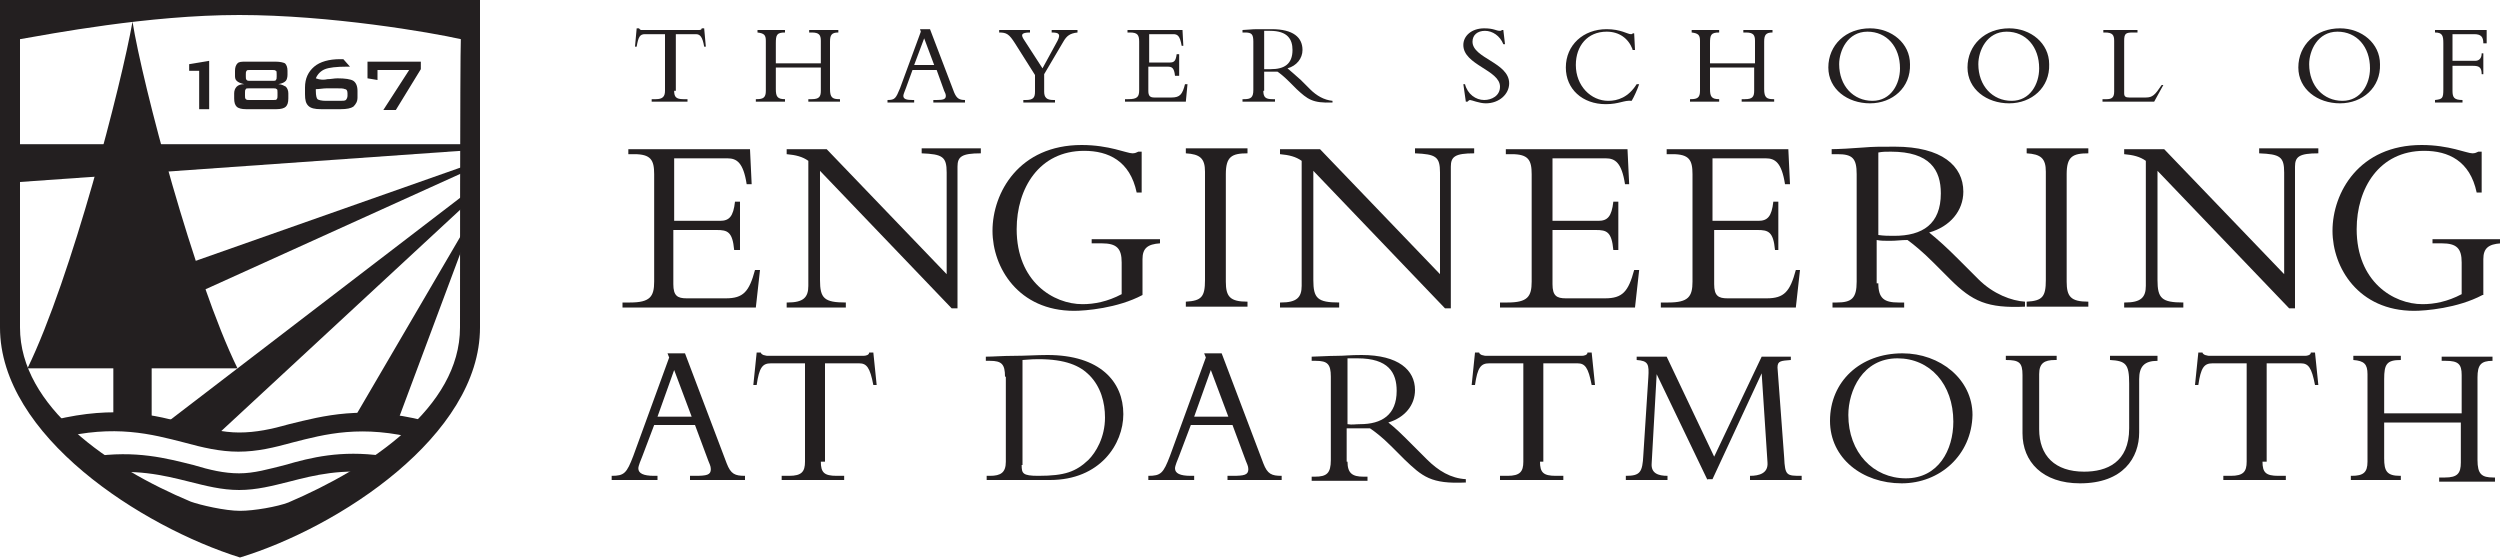
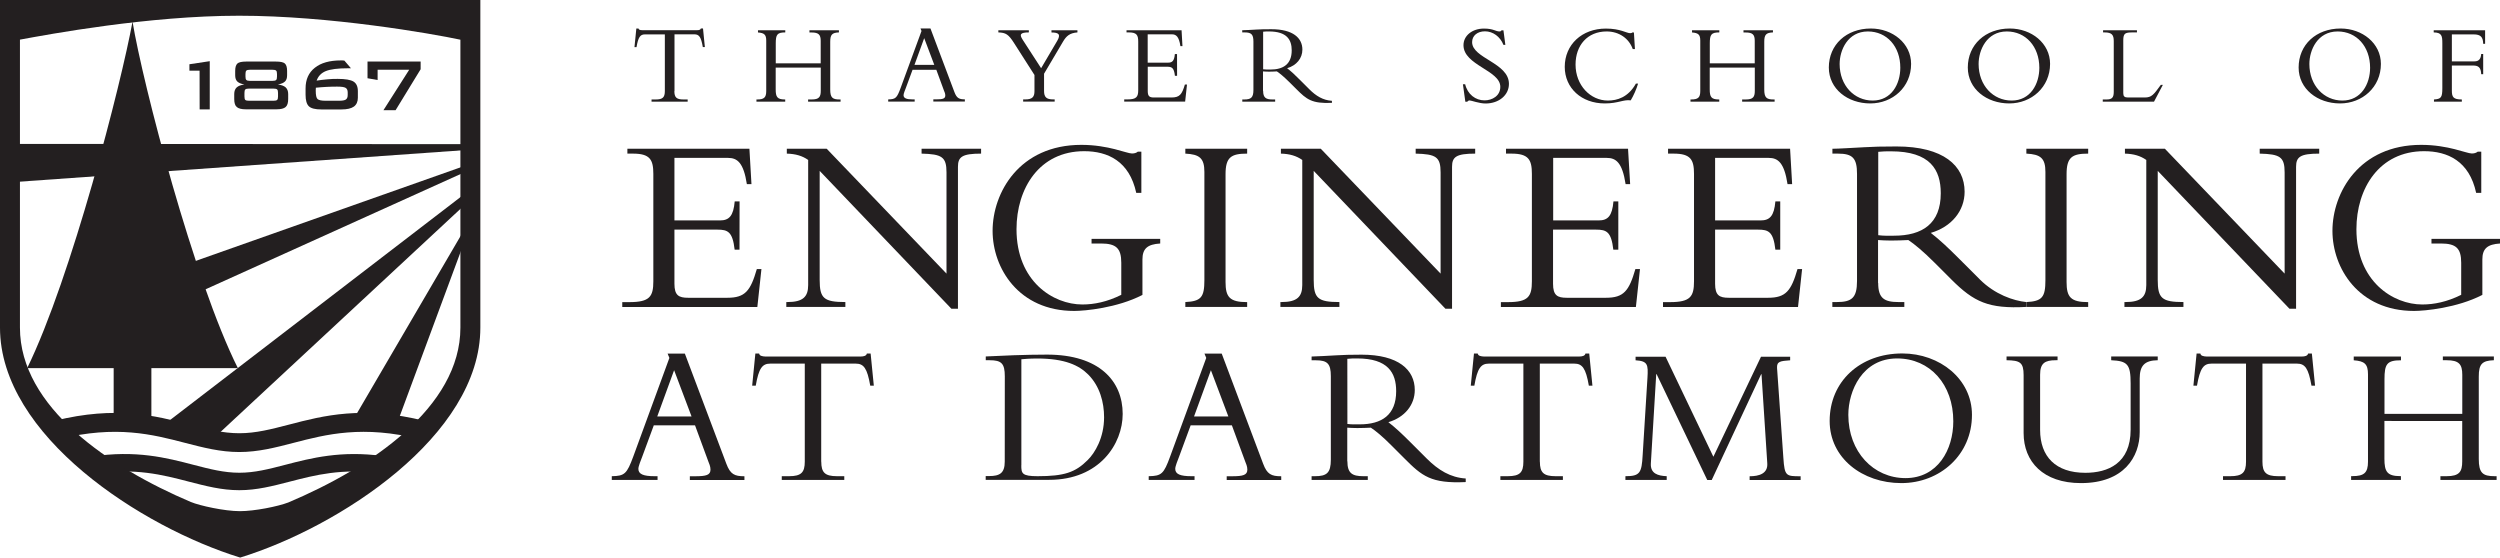
- <svg xmlns="http://www.w3.org/2000/svg" version="1.1" id="Layer_1" x="0px" y="0px" viewBox="0 0 300 66.9" style="enable-background:new 0 0 300 66.9;" xml:space="preserve">
-   <style type="text/css">
- 	.st0{fill:#231F20;}
- </style>
+ <svg xmlns="http://www.w3.org/2000/svg" version="1.2" baseProfile="tiny" id="Layer_1" x="0px" y="0px" viewBox="0 0 391.07 87.22" xml:space="preserve">
  <g>
-     <path class="st0" d="M80.9,10.9c0,0.7,0.2,1,1.1,1h0.5v0.3h-4.3v-0.3h0.5c0.8,0,1.1-0.3,1.1-1V4.1h-2.4c-0.6,0-0.8,0.3-1,1.5h-0.2   l0.2-2.2h0.3c0,0.1,0.1,0.1,0.2,0.2c0.1,0,0.2,0,0.3,0h6.6c0.2,0,0.4,0,0.4-0.2h0.3l0.2,2.2h-0.2c-0.2-1.2-0.5-1.5-1-1.5h-2.4V10.9   z" />
-     <path class="st0" d="M93.1,8.1v2.6c0,0.9,0.2,1.2,1.1,1.2h0v0.3h-3.5v-0.3h0.1c0.8,0,1.1-0.2,1.1-1V4.9c0-0.7-0.2-0.9-1-1V3.6h3.3   v0.3c-1,0-1.1,0.3-1.1,1.3v2.4h5.4V4.9c0-0.7-0.2-1-1.1-1h-0.3V3.6h3.5v0.3c-0.8,0-1,0.3-1,1.1v5.7c0,1,0.3,1.2,1.1,1.2h0.1v0.3H97   v-0.3h0.4c0.9,0,1.1-0.3,1.1-1V8.1H93.1z" />
-     <path class="st0" d="M109.5,8.4l-0.8,2.2c-0.1,0.3-0.3,0.7-0.3,0.9c0,0.4,0.4,0.5,1.1,0.5h0.2v0.3h-3.2v-0.3c0.9,0,1-0.2,1.5-1.4   l2.5-6.8l-0.1-0.3h1.2l2.9,7.6c0.3,0.7,0.6,0.9,1.3,0.9v0.3H112v-0.3h0.4c0.8,0,1.1-0.1,1.1-0.5c0-0.2-0.1-0.4-0.2-0.6l-0.9-2.5   H109.5z M110.9,4.6l-1.2,3.2h2.4L110.9,4.6z" />
-     <path class="st0" d="M126.9,4.9c0.4-0.8,0.2-1-0.7-1V3.6h3.1v0.3c-0.9,0.1-1.3,0.4-1.7,1.1l-2.3,3.9v2.1c0,0.7,0.3,1,1.1,1h0.2v0.3   h-3.8v-0.3h0.3c0.9,0,1.1-0.3,1.1-1V9l-2.4-3.8c-0.7-1.1-1-1.3-1.9-1.3V3.6h3.7v0.3c-1.1,0-1.1,0.3-0.7,0.9l2.2,3.4L126.9,4.9z" />
-     <path class="st0" d="M141.3,9.1H141c-0.1-1-0.4-1.1-0.9-1.1h-2.3v2.9c0,0.6,0.2,0.8,0.7,0.8h2.1c1,0,1.3-0.4,1.6-1.6h0.3l-0.2,2.1   h-7.3v-0.3h0.4c1.1,0,1.3-0.3,1.3-1.1V5c0-0.8-0.2-1.1-1.1-1.1h-0.3V3.6h6.6l0.1,1.9h-0.2c-0.2-1.2-0.5-1.4-1-1.4h-2.9v3.4h2.5   c0.5,0,0.7-0.2,0.8-1h0.3V9.1z" />
-     <path class="st0" d="M151.6,10.9c0,0.8,0.3,1,1.1,1h0.3v0.3h-3.9v-0.3h0.2c0.8,0,1.1-0.2,1.1-1.1V5c0-0.9-0.2-1.1-1-1.1h-0.3V3.6   c0.3,0,1.2-0.1,1.7-0.1c0.6,0,0.9,0,1.8,0c2.6,0,3.7,1,3.7,2.5c0,1-0.7,1.9-1.8,2.2c0.5,0.4,0.9,0.8,1.6,1.4l1.1,1.1   c0.8,0.8,1.7,1.3,2.7,1.4v0.2c-2.4,0.1-3-0.4-4.3-1.6l-0.9-0.9c-0.6-0.6-1.1-1-1.4-1.2c-0.3,0-0.6,0-0.9,0c-0.3,0-0.5,0-0.7,0V10.9   z M151.6,8.3c0.3,0,0.5,0,0.9,0c1.6,0,2.6-0.6,2.6-2.3c0-1.3-0.6-2.3-2.7-2.3c-0.3,0-0.4,0-0.7,0V8.3z" />
-     <path class="st0" d="M175.8,10.1c0.3,1.2,1.3,1.9,2.3,1.9c0.9,0,1.9-0.5,1.9-1.6c0-2-4.4-2.6-4.4-5c0-1.1,1-2,2.5-2   c1.2,0,1.4,0.3,1.9,0.3c0.1,0,0.2,0,0.2-0.1h0.2l0.2,1.7h-0.2c-0.4-1-1.3-1.6-2.2-1.6c-0.9,0-1.5,0.5-1.5,1.3c0,2,4.4,2.5,4.4,5   c0,1.3-1.2,2.4-2.8,2.4c-0.8,0-1.7-0.4-1.9-0.4c-0.1,0-0.2,0.1-0.3,0.2h-0.2l-0.3-2.1H175.8z" />
-     <path class="st0" d="M195.9,5.9c-0.5-1.3-1.6-2.1-3.1-2.1c-2.3,0-3.7,1.7-3.7,4c0,2.5,1.8,4.3,3.9,4.3c1.1,0,2.4-0.4,3.4-2h0.3   c-0.2,0.6-0.6,1.5-0.9,2c-0.9-0.1-1.5,0.4-3.1,0.4c-2.8,0-4.8-1.8-4.8-4.4c0-2.7,2.1-4.6,4.9-4.6c1.7,0,2.5,0.6,2.9,0.6   c0.2,0,0.2,0,0.2-0.1h0.2l0.1,2H195.9z" />
-     <path class="st0" d="M205.2,8.1v2.6c0,0.9,0.2,1.2,1.1,1.2h0v0.3h-3.5v-0.3h0.1c0.8,0,1.1-0.2,1.1-1V4.9c0-0.7-0.2-0.9-1-1V3.6h3.3   v0.3c-1,0-1.1,0.3-1.1,1.3v2.4h5.4V4.9c0-0.7-0.2-1-1.1-1h-0.3V3.6h3.5v0.3c-0.8,0-1,0.3-1,1.1v5.7c0,1,0.3,1.2,1.1,1.2h0.1v0.3   H209v-0.3h0.4c0.9,0,1.1-0.3,1.1-1V8.1H205.2z" />
-     <path class="st0" d="M224.4,12.4c-2.7,0-5-1.7-5-4.3c0-2.7,2.1-4.7,5-4.7c2.6,0,4.8,1.8,4.8,4.3C229.3,10.5,227.1,12.4,224.4,12.4z    M224.1,3.8c-2.4,0-3.4,2.3-3.4,3.9c0,2.6,1.7,4.4,4,4.4c2.2,0,3.3-2,3.3-3.9C228,5.6,226.4,3.8,224.1,3.8z" />
-     <path class="st0" d="M241.1,12.4c-2.7,0-5-1.7-5-4.3c0-2.7,2.1-4.7,5-4.7c2.6,0,4.8,1.8,4.8,4.3C246,10.5,243.8,12.4,241.1,12.4z    M240.8,3.8c-2.4,0-3.4,2.3-3.4,3.9c0,2.6,1.7,4.4,4,4.4c2.2,0,3.3-2,3.3-3.9C244.7,5.6,243.1,3.8,240.8,3.8z" />
-     <path class="st0" d="M258.5,12.2h-6.2v-0.3h0.5c0.6,0,0.9-0.2,0.9-0.9V4.9c0-0.7-0.2-1-1.1-1h-0.2V3.6h4.1v0.3h-0.5   c-0.9,0-1.1,0.1-1.1,1v6.3c0,0.4,0.2,0.5,0.6,0.5h2c0.8,0,1.1-0.3,1.9-1.5h0.2L258.5,12.2z" />
-     <path class="st0" d="M280.8,12.4c-2.7,0-5-1.7-5-4.3c0-2.7,2.1-4.7,5-4.7c2.6,0,4.8,1.8,4.8,4.3C285.7,10.5,283.5,12.4,280.8,12.4z    M280.5,3.8c-2.4,0-3.4,2.3-3.4,3.9c0,2.6,1.7,4.4,4,4.4c2.2,0,3.3-2,3.3-3.9C284.4,5.6,282.8,3.8,280.5,3.8z" />
-     <path class="st0" d="M298,8.9h-0.2c0-0.8-0.3-1-1-1h-2.5v3c0,0.8,0.2,1.1,1.2,1.1v0.3h-3.3v-0.3c0.9-0.1,1-0.2,1-1.3V5.2   c0-0.9-0.1-1.3-1-1.3V3.6h6.2v1.6H298c0-0.8-0.3-1.1-1.1-1.1h-2.6v3.2h2.7c0.5,0,0.8-0.3,0.8-0.9h0.2V8.9z" />
-     <path class="st0" d="M88.7,30h-0.6c-0.2-2.2-0.8-2.4-2.1-2.4h-5.2v6.5c0,1.4,0.5,1.7,1.6,1.7h4.7c2.1,0,2.8-0.8,3.5-3.4h0.6   l-0.5,4.5H74.7v-0.6h0.9c2.4,0,2.9-0.7,2.9-2.5V20.9c0-1.7-0.4-2.4-2.4-2.4h-0.7v-0.6h14.6l0.2,4.2h-0.6c-0.4-2.6-1.2-3.1-2.3-3.1   h-6.4v7.5h5.5c1.1,0,1.6-0.5,1.8-2.3h0.6V30z" />
-     <path class="st0" d="M114.2,37L98.4,20.5v13.1c0,2.2,0.5,2.7,3.1,2.7v0.6h-7.1v-0.6h0.1c1.9,0,2.5-0.6,2.5-2v-15   c-0.7-0.5-1.5-0.7-2.6-0.8v-0.6h4.8l14.4,15V20.7c0-1.9-0.5-2.2-3-2.3v-0.6h7.1v0.6c-2.3,0-2.8,0.4-2.8,1.6v17H114.2z" />
-     <path class="st0" d="M137.1,35.4c-3,1.6-6.9,1.9-8.2,1.9c-6.7,0-9.8-5.2-9.8-9.6c0-4.6,3.2-10.3,10.7-10.3c3.3,0,5.4,1,6.1,1   c0.3,0,0.5-0.1,0.7-0.2h0.4v4.9h-0.6c-0.8-3.8-3.4-5-6.3-5c-5.4,0-8.1,4.5-8.1,9.4c0,6.3,4.4,9,7.9,9c1.4,0,3-0.3,4.7-1.2v-3.8   c0-1.7-0.6-2.3-2.4-2.3H131v-0.5h8.2v0.5c-1.5,0.1-2.1,0.6-2.1,1.9V35.4z" />
-     <path class="st0" d="M149.7,36.8h-7.4v-0.6c1.9-0.1,2.3-0.6,2.3-2.6v-13c0-1.6-0.6-2.1-2.3-2.2v-0.6h7.4v0.6   c-1.9,0-2.6,0.4-2.6,2.5v12.9c0,1.8,0.5,2.4,2.6,2.4V36.8z" />
-     <path class="st0" d="M173.4,37l-15.8-16.5v13.1c0,2.2,0.5,2.7,3.1,2.7v0.6h-7.1v-0.6h0.1c1.9,0,2.5-0.6,2.5-2v-15   c-0.7-0.5-1.5-0.7-2.6-0.8v-0.6h4.8l14.4,15V20.7c0-1.9-0.5-2.2-3-2.3v-0.6h7.1v0.6c-2.3,0-2.8,0.4-2.8,1.6v17H173.4z" />
-     <path class="st0" d="M194.2,30h-0.6c-0.2-2.2-0.8-2.4-2.1-2.4h-5.2v6.5c0,1.4,0.5,1.7,1.6,1.7h4.7c2.1,0,2.8-0.8,3.5-3.4h0.6   l-0.5,4.5h-16.2v-0.6h0.9c2.4,0,2.9-0.7,2.9-2.5V20.9c0-1.7-0.4-2.4-2.4-2.4h-0.7v-0.6h14.6l0.2,4.2h-0.5c-0.4-2.6-1.2-3.1-2.3-3.1   h-6.4v7.5h5.5c1.1,0,1.6-0.5,1.8-2.3h0.6V30z" />
-     <path class="st0" d="M213.6,30H213c-0.2-2.2-0.8-2.4-2.1-2.4h-5.2v6.5c0,1.4,0.5,1.7,1.6,1.7h4.7c2.1,0,2.8-0.8,3.5-3.4h0.5   l-0.5,4.5h-16.2v-0.6h0.9c2.4,0,2.9-0.7,2.9-2.5V20.9c0-1.7-0.4-2.4-2.4-2.4h-0.7v-0.6h14.6l0.2,4.2h-0.6c-0.4-2.6-1.2-3.1-2.3-3.1   h-6.4v7.5h5.5c1.1,0,1.6-0.5,1.8-2.3h0.6V30z" />
-     <path class="st0" d="M225.4,34c0,1.8,0.7,2.3,2.4,2.3h0.7v0.6h-8.6v-0.6h0.5c1.8,0,2.4-0.5,2.4-2.5V20.9c0-1.9-0.5-2.4-2.3-2.4   h-0.7v-0.6c0.7,0,2.6-0.1,3.8-0.2c1.2-0.1,1.9-0.1,3.8-0.1c5.6,0,8.2,2.3,8.2,5.4c0,2.3-1.6,4.2-4.1,4.9c1.1,0.9,2,1.7,3.5,3.2   l2.4,2.4c1.8,1.8,4,2.6,5.6,2.7v0.6c-4.5,0.2-6.3-0.6-9-3.3l-2-2c-1.3-1.3-2.4-2.2-3.1-2.7c-0.8,0-1.3,0.1-2.1,0.1   c-0.7,0-1.1,0-1.6-0.1V34z M225.4,28.2c0.7,0.1,1.2,0.1,1.9,0.1c3.4,0,5.6-1.4,5.6-5.1c0-2.8-1.3-5-6-5c-0.6,0-1,0-1.5,0.1V28.2z" />
-     <path class="st0" d="M250.6,36.8h-7.4v-0.6c1.9-0.1,2.3-0.6,2.3-2.6v-13c0-1.6-0.6-2.1-2.3-2.2v-0.6h7.4v0.6   c-1.9,0-2.6,0.4-2.6,2.5v12.9c0,1.8,0.5,2.4,2.6,2.4V36.8z" />
-     <path class="st0" d="M274.7,37l-15.8-16.5v13.1c0,2.2,0.5,2.7,3.1,2.7v0.6h-7.1v-0.6h0.1c1.9,0,2.5-0.6,2.5-2v-15   c-0.7-0.5-1.5-0.7-2.6-0.8v-0.6h4.8l14.4,15V20.7c0-1.9-0.5-2.2-3-2.3v-0.6h7.1v0.6c-2.3,0-2.8,0.4-2.8,1.6v17H274.7z" />
-     <path class="st0" d="M297.9,35.4c-3,1.6-6.9,1.9-8.2,1.9c-6.7,0-9.8-5.2-9.8-9.6c0-4.6,3.2-10.3,10.7-10.3c3.3,0,5.4,1,6.1,1   c0.3,0,0.5-0.1,0.7-0.2h0.4v4.9h-0.6c-0.8-3.8-3.4-5-6.3-5c-5.4,0-8.1,4.5-8.1,9.4c0,6.3,4.4,9,7.9,9c1.4,0,3-0.3,4.7-1.2v-3.8   c0-1.7-0.6-2.3-2.4-2.3h-1.1v-0.5h8.2v0.5c-1.5,0.1-2.1,0.6-2.1,1.9V35.4z" />
-     <path class="st0" d="M78.5,51l-1.4,3.7c-0.2,0.5-0.5,1.2-0.5,1.5c0,0.6,0.6,0.9,1.9,0.9h0.4v0.5h-5.5v-0.5c1.5,0,1.8-0.3,2.6-2.4   l4.3-11.8l-0.2-0.5h2.1l5,13.2c0.5,1.3,1,1.5,2.2,1.5v0.5h-6.6v-0.5h0.6c1.4,0,1.9-0.1,1.9-0.8c0-0.4-0.2-0.7-0.3-1L83.4,51H78.5z    M80.9,44.4l-2,5.6H83L80.9,44.4z" />
-     <path class="st0" d="M98.5,55.4c0,1.3,0.4,1.7,1.9,1.7h0.9v0.5h-7.5v-0.5h0.9c1.5,0,1.9-0.5,1.9-1.7V43.6h-4.1   c-1,0-1.4,0.5-1.7,2.6h-0.4l0.4-3.9h0.5c0,0.1,0.1,0.2,0.3,0.3c0.1,0,0.3,0.1,0.5,0.1h11.5c0.3,0,0.7-0.1,0.7-0.4h0.5l0.4,3.9h-0.4   c-0.4-2.1-0.8-2.6-1.7-2.6h-4.1V55.4z" />
-     <path class="st0" d="M120.6,45.2c0-1.5-0.4-1.9-1.8-1.9h-0.5v-0.5c0.9,0,2-0.1,3.4-0.1c1.3,0,2.8-0.1,4-0.1c6.3,0,9.1,3.2,9.1,7.1   c0,3.6-2.8,7.9-8.8,7.9h-7.6v-0.5h0.4c1.3,0,1.9-0.4,1.9-1.7V45.2z M122.6,55.8c0,1,0.1,1.3,2,1.3c3.2,0,4.5-0.5,6-1.9   c0.9-0.9,2-2.7,2-5.1c0-1.8-0.5-3.7-1.9-5.1c-1.1-1.1-2.8-1.9-6.1-1.9c-1,0-1.6,0.1-1.9,0.1V55.8z" />
-     <path class="st0" d="M142.9,51l-1.4,3.7c-0.2,0.5-0.5,1.2-0.5,1.5c0,0.6,0.6,0.9,1.9,0.9h0.4v0.5h-5.5v-0.5c1.5,0,1.8-0.3,2.6-2.4   l4.3-11.8l-0.2-0.5h2.1l5,13.2c0.5,1.3,1,1.5,2.2,1.5v0.5h-6.5v-0.5h0.6c1.4,0,1.9-0.1,1.9-0.8c0-0.4-0.2-0.7-0.3-1l-1.6-4.3H142.9   z M145.3,44.4l-2,5.6h4.1L145.3,44.4z" />
-     <path class="st0" d="M161.7,55.4c0,1.4,0.6,1.8,1.9,1.8h0.5v0.5h-6.7v-0.5h0.4c1.4,0,1.9-0.4,1.9-2v-10c0-1.5-0.4-1.9-1.8-1.9h-0.5   v-0.5c0.6,0,2-0.1,3-0.1c1,0,1.5-0.1,3-0.1c4.4,0,6.4,1.8,6.4,4.2c0,1.8-1.2,3.3-3.2,3.9c0.9,0.7,1.6,1.4,2.7,2.5l1.9,1.9   c1.4,1.4,2.9,2.3,4.7,2.4v0.4c-4.2,0.2-5.2-0.7-7.4-2.8l-1.6-1.6c-1-1-1.9-1.7-2.5-2.1c-0.6,0-1,0-1.6,0c-0.5,0-0.8,0-1.2,0V55.4z    M161.7,50.9c0.6,0.1,0.9,0,1.5,0c2.6,0,4.4-1.1,4.4-4c0-2.2-1-3.9-4.7-3.9c-0.5,0-0.8,0-1.2,0V50.9z" />
-     <path class="st0" d="M184.8,55.4c0,1.3,0.4,1.7,1.9,1.7h0.9v0.5H180v-0.5h0.9c1.5,0,1.9-0.5,1.9-1.7V43.6h-4.1   c-1,0-1.4,0.5-1.7,2.6h-0.4l0.4-3.9h0.5c0,0.1,0.1,0.2,0.3,0.3c0.1,0,0.3,0.1,0.5,0.1h11.5c0.3,0,0.7-0.1,0.7-0.4h0.5l0.4,3.9h-0.4   c-0.4-2.1-0.8-2.6-1.7-2.6h-4.1V55.4z" />
-     <path class="st0" d="M204.9,57.6l-6.1-12.7h0l-0.6,10.7c-0.1,1.2,0.8,1.5,1.9,1.5v0.5h-5v-0.5c1.7,0,2-0.4,2.1-2.5l0.6-9.3   c0.1-1.6,0-2-1.4-2.1v-0.4h3.6l5.7,12l5.7-12h3.5v0.4c-1.2,0.1-1.6,0.1-1.6,0.9l0.8,10.8c0.1,2.2,0.3,2.2,2.1,2.2v0.5H210v-0.5   c1.1,0,2.2-0.3,2.1-1.6l-0.7-10.7h0l-5.9,12.7H204.9z" />
-     <path class="st0" d="M228.2,58c-4.7,0-8.6-3-8.6-7.5c0-4.7,3.6-8.1,8.7-8.1c4.5,0,8.4,3.1,8.4,7.4C236.6,54.6,232.8,58,228.2,58z    M227.7,43c-4.2,0-5.9,3.9-5.9,6.8c0,4.5,3,7.6,6.9,7.6c3.9,0,5.7-3.4,5.7-6.8C234.4,46.1,231.6,43,227.7,43z" />
-     <path class="st0" d="M258.9,42.8v0.5c-1.6,0-2.2,0.7-2.2,2.2v6.4c0,3-1.9,6.1-7.1,6.1c-4.5,0-6.9-2.6-6.9-6v-7c0-1.5-0.4-1.8-2-1.8   v-0.5h6.1v0.5h-0.2c-1.3,0-1.9,0.4-1.9,1.7v6.6c0,3.2,1.9,5.1,5.4,5.1c2.7,0,5.4-1.1,5.4-5.2V46c0-2.3-0.4-2.7-2.3-2.8v-0.5H258.9z   " />
-     <path class="st0" d="M271.5,55.4c0,1.3,0.4,1.7,1.9,1.7h0.9v0.5h-7.5v-0.5h0.9c1.5,0,1.9-0.5,1.9-1.7V43.6h-4.1   c-1,0-1.4,0.5-1.7,2.6h-0.4l0.4-3.9h0.5c0,0.1,0.1,0.2,0.3,0.3c0.1,0,0.3,0.1,0.5,0.1h11.5c0.3,0,0.7-0.1,0.7-0.4h0.5l0.4,3.9h-0.4   c-0.4-2.1-0.8-2.6-1.7-2.6h-4.1V55.4z" />
-     <path class="st0" d="M286.1,50.5V55c0,1.5,0.3,2.1,1.9,2.1h0.1v0.5h-6v-0.5h0.1c1.4,0,1.9-0.4,1.9-1.7V44.9c0-1.2-0.4-1.6-1.7-1.7   v-0.5h5.7v0.5c-1.7,0-2,0.5-2,2.3v4.1h9.3V45c0-1.3-0.4-1.7-1.9-1.7h-0.5v-0.5h6.1v0.5c-1.4,0-1.8,0.5-1.8,2v9.9   c0,1.7,0.5,2.1,1.9,2.1h0.2v0.5h-6.7v-0.5h0.7c1.5,0,1.9-0.5,1.9-1.8v-4.8H286.1z" />
-     <polygon class="st0" points="56.7,19.6 7.3,37 4.6,43.8 56.7,20.2  " />
-     <polygon class="st0" points="56.7,22.6 19.5,51.1 25.5,52.7 56.7,23.8  " />
-     <polygon class="st0" points="56.7,25.9 42.2,50.7 47.4,51.4 56.7,26.5  " />
-     <polygon class="st0" points="56.7,17.3 1.4,17.3 1.5,21.9 56.7,18  " />
+     <path fill="#231F20" d="M105.49,14.25c0,0.97,0.32,1.31,1.42,1.31h0.66v0.34h-5.65v-0.34h0.66c1.09,0,1.42-0.34,1.42-1.31V5.38   h-3.12c-0.72,0-1.04,0.41-1.31,1.99h-0.32l0.29-2.91h0.34c0.02,0.11,0.09,0.18,0.2,0.21c0.11,0.04,0.23,0.05,0.36,0.05h8.63   c0.25,0,0.52-0.05,0.56-0.27h0.34l0.29,2.91h-0.32c-0.27-1.58-0.59-1.99-1.31-1.99h-3.12v8.88H105.49z" />
+     <path fill="#231F20" d="M121.34,10.57v3.41c0,1.17,0.23,1.58,1.44,1.58h0.05v0.34h-4.5v-0.34h0.11c1.06,0,1.42-0.29,1.42-1.31v-7.9   c0-0.93-0.31-1.2-1.29-1.27V4.73h4.27v0.34c-1.27,0-1.49,0.34-1.49,1.72v3.12h7.03V6.39c0-0.95-0.31-1.31-1.42-1.31h-0.34V4.73   h4.61v0.34c-1.08,0.04-1.36,0.36-1.36,1.47V14c0,1.27,0.36,1.56,1.44,1.56h0.18v0.34h-5.08v-0.34h0.56c1.16,0,1.42-0.41,1.42-1.35   v-3.64C128.39,10.57,121.34,10.57,121.34,10.57z" />
+     <path fill="#231F20" d="M142.74,10.94l-1.04,2.82c-0.13,0.34-0.36,0.88-0.36,1.13c0,0.48,0.47,0.66,1.46,0.66h0.28v0.34h-4.14   v-0.34c1.17-0.02,1.36-0.22,1.94-1.78l3.27-8.92l-0.16-0.4h1.56l3.75,9.96c0.36,0.95,0.74,1.13,1.63,1.13v0.34H146v-0.34h0.47   c1.02,0,1.4-0.11,1.4-0.61c0-0.29-0.12-0.56-0.2-0.74l-1.2-3.27h-3.73V10.94z M144.57,5.97l-1.52,4.18h3.1L144.57,5.97z" />
+     <path fill="#231F20" d="M165.39,6.37c0.57-0.99,0.23-1.29-0.91-1.29V4.73h4.06v0.34c-1.22,0.09-1.74,0.58-2.24,1.42l-2.98,5.04   v2.69c0,0.95,0.34,1.33,1.43,1.33h0.23v0.34h-4.93v-0.34h0.34c1.11,0,1.43-0.41,1.43-1.29v-2.53l-3.19-4.99   c-0.88-1.38-1.29-1.63-2.46-1.67V4.73h4.77v0.34c-1.4,0-1.49,0.34-0.95,1.17l2.87,4.43L165.39,6.37z" />
+     <path fill="#231F20" d="M184.13,11.86h-0.34c-0.14-1.27-0.49-1.42-1.22-1.42h-3.03v3.82c0,0.83,0.31,0.99,0.97,0.99h2.76   c1.25,0,1.63-0.48,2.08-2.03h0.33l-0.29,2.67h-9.53v-0.34h0.5c1.43,0,1.69-0.4,1.69-1.47V6.51c0-1-0.23-1.44-1.44-1.44h-0.39V4.73   h8.61l0.14,2.49h-0.32c-0.23-1.52-0.68-1.85-1.33-1.85h-3.79V9.8h3.21c0.65,0,0.95-0.3,1.04-1.34h0.34L184.13,11.86L184.13,11.86z" />
+     <path fill="#231F20" d="M197.59,14.21c0,1.08,0.44,1.35,1.46,1.35h0.42v0.34h-5.14v-0.34h0.3c1.06,0,1.44-0.29,1.44-1.49V6.51   c0-1.11-0.31-1.44-1.35-1.44h-0.4V4.73c0.43,0,1.53-0.07,2.27-0.11c0.75-0.04,1.11-0.05,2.3-0.05c3.35,0,4.84,1.36,4.84,3.19   c0,1.35-0.91,2.48-2.39,2.91c0.67,0.52,1.21,1.02,2.05,1.87l1.42,1.42c1.06,1.06,2.15,1.72,3.54,1.81v0.32   c-3.14,0.14-3.95-0.54-5.55-2.14l-1.19-1.18c-0.8-0.79-1.43-1.31-1.87-1.6c-0.45,0.02-0.75,0.04-1.24,0.04   c-0.4,0-0.64-0.02-0.93-0.04v3.04H197.59z M197.59,10.84c0.44,0.05,0.71,0.04,1.13,0.04c2.02,0,3.34-0.84,3.34-3   c0-1.67-0.76-2.96-3.56-2.96c-0.35,0-0.58,0-0.91,0.04V10.84z" />
+     <path fill="#231F20" d="M229.19,13.17c0.38,1.6,1.63,2.53,3.03,2.53c1.2,0,2.47-0.7,2.47-2.12c0-2.58-5.76-3.37-5.76-6.51   c0-1.49,1.36-2.6,3.2-2.6c1.51,0,1.81,0.45,2.44,0.45c0.14,0,0.22-0.04,0.32-0.18h0.29l0.3,2.28h-0.3   c-0.5-1.29-1.65-2.12-2.89-2.12c-1.18,0-2.01,0.68-2.01,1.69c0,2.55,5.76,3.23,5.76,6.53c0,1.76-1.56,3.07-3.66,3.07   c-0.99,0-2.24-0.48-2.49-0.48c-0.16,0-0.29,0.09-0.36,0.2h-0.31l-0.38-2.73h0.35V13.17z" />
+     <path fill="#231F20" d="M255.41,7.68c-0.59-1.67-2.14-2.76-4.09-2.76c-3,0-4.86,2.17-4.86,5.18c0,3.25,2.33,5.63,5.06,5.63   c1.42,0,3.16-0.48,4.38-2.65h0.34c-0.23,0.81-0.72,1.92-1.15,2.62c-1.15-0.16-1.94,0.48-4.06,0.48c-3.64,0-6.26-2.4-6.26-5.72   c0-3.48,2.69-5.99,6.44-5.99c2.26,0,3.23,0.72,3.79,0.72c0.2,0,0.29-0.05,0.32-0.11h0.27l0.16,2.6   C255.75,7.68,255.41,7.68,255.41,7.68z" />
+     <path fill="#231F20" d="M267.45,10.57v3.41c0,1.17,0.23,1.58,1.44,1.58h0.05v0.34h-4.5v-0.34h0.11c1.06,0,1.42-0.29,1.42-1.31v-7.9   c0-0.93-0.3-1.2-1.29-1.27V4.73h4.27v0.34c-1.27,0-1.49,0.34-1.49,1.72v3.12h7.03V6.39c0-0.95-0.3-1.31-1.42-1.31h-0.34V4.73h4.61   v0.34c-1.08,0.04-1.36,0.36-1.36,1.47V14c0,1.27,0.36,1.56,1.44,1.56h0.18v0.34h-5.08v-0.34h0.56c1.17,0,1.42-0.41,1.42-1.35v-3.64   C274.5,10.57,267.45,10.57,267.45,10.57z" />
+     <path fill="#231F20" d="M292.56,16.18c-3.52,0-6.48-2.26-6.48-5.62c0-3.57,2.75-6.1,6.57-6.1c3.39,0,6.3,2.31,6.3,5.54   C298.95,13.64,296.05,16.18,292.56,16.18z M292.19,4.92c-3.16,0-4.42,2.94-4.42,5.09c0,3.36,2.28,5.72,5.17,5.72   c2.93,0,4.32-2.58,4.32-5.13C297.27,7.27,295.15,4.92,292.19,4.92z" />
+     <path fill="#231F20" d="M314.3,16.18c-3.52,0-6.48-2.26-6.48-5.62c0-3.57,2.75-6.1,6.57-6.1c3.39,0,6.3,2.31,6.3,5.54   C320.68,13.64,317.78,16.18,314.3,16.18z M313.92,4.92c-3.16,0-4.41,2.94-4.41,5.09c0,3.36,2.28,5.72,5.17,5.72   c2.93,0,4.33-2.58,4.33-5.13C319,7.27,316.88,4.92,313.92,4.92z" />
+     <path fill="#231F20" d="M336.95,15.9h-8.02v-0.34h0.59c0.82,0,1.13-0.27,1.13-1.18V6.42c0-0.95-0.29-1.35-1.42-1.35h-0.25V4.73h5.3   v0.34h-0.67c-1.17,0-1.47,0.13-1.47,1.24v8.27c0,0.49,0.2,0.67,0.72,0.67h2.64c1.06,0,1.38-0.41,2.51-1.97h0.32L336.95,15.9z" />
+     <path fill="#231F20" d="M366.05,16.18c-3.52,0-6.48-2.26-6.48-5.62c0-3.57,2.74-6.1,6.57-6.1c3.39,0,6.3,2.31,6.3,5.54   C372.44,13.64,369.53,16.18,366.05,16.18z M365.67,4.92c-3.16,0-4.42,2.94-4.42,5.09c0,3.36,2.28,5.72,5.17,5.72   c2.92,0,4.33-2.58,4.33-5.13C370.75,7.27,368.63,4.92,365.67,4.92z" />
+     <path fill="#231F20" d="M388.44,11.61h-0.31c-0.04-1.04-0.41-1.36-1.27-1.36h-3.32v3.93c0,1,0.22,1.38,1.56,1.38v0.34h-4.36v-0.34   c1.11-0.07,1.31-0.31,1.31-1.76V6.76c0-1.15-0.09-1.67-1.35-1.69V4.73h8.04v2.12h-0.3c-0.02-1.04-0.38-1.47-1.49-1.47h-3.41V9.6   h3.55c0.66,0,0.99-0.38,1.04-1.15h0.31L388.44,11.61L388.44,11.61z" />
+     <path fill="#231F20" d="M115.68,39.06h-0.76c-0.32-2.82-1.07-3.14-2.7-3.14h-6.72v8.47c0,1.83,0.68,2.19,2.15,2.19h6.13   c2.78,0,3.62-1.07,4.61-4.49h0.72l-0.64,5.93H97.34v-0.76h1.12c3.18,0,3.74-0.87,3.74-3.26V27.21c0-2.23-0.52-3.18-3.18-3.18h-0.88   v-0.76h19.09l0.32,5.53h-0.72c-0.52-3.38-1.51-4.1-2.94-4.1h-8.39v9.78h7.12c1.43,0,2.11-0.68,2.31-2.98h0.76L115.68,39.06   L115.68,39.06z" />
+     <path fill="#231F20" d="M148.82,48.29l-20.6-21.56v17.06c0,2.87,0.64,3.46,4.02,3.46v0.76H123v-0.76h0.16   c2.47,0,3.26-0.84,3.26-2.66V25.02c-0.91-0.64-1.95-0.95-3.34-0.99v-0.76h6.24l18.74,19.53V26.97c0-2.43-0.72-2.86-3.9-2.94v-0.76   h9.31v0.76c-2.99,0-3.62,0.52-3.62,2.07v22.2L148.82,48.29L148.82,48.29z" />
+     <path fill="#231F20" d="M178.7,46.14c-3.94,2.03-8.99,2.5-10.66,2.5c-8.71,0-12.77-6.72-12.77-12.53c0-5.97,4.18-13.45,13.88-13.45   c4.26,0,7.08,1.35,7.92,1.35c0.36,0,0.68-0.08,0.91-0.28h0.56v6.44h-0.8c-1.07-4.97-4.46-6.52-8.15-6.52   c-7,0-10.58,5.81-10.58,12.21c0,8.15,5.73,11.77,10.3,11.77c1.83,0,3.86-0.4,6.09-1.51v-5.01c0-2.27-0.8-3.02-3.18-3.02h-1.47   v-0.72h10.74v0.72c-1.99,0.12-2.78,0.8-2.78,2.5v5.55H178.7z" />
+     <path fill="#231F20" d="M195.09,48.01h-9.67v-0.76c2.47-0.12,2.98-0.76,2.98-3.42V26.89c0-2.15-0.76-2.75-2.98-2.86v-0.76h9.67   v0.76c-2.51,0-3.38,0.56-3.38,3.22v16.87c0,2.35,0.64,3.14,3.38,3.14V48.01z" />
+     <path fill="#231F20" d="M226.1,48.29l-20.6-21.56v17.06c0,2.87,0.64,3.46,4.02,3.46v0.76h-9.23v-0.76h0.16   c2.47,0,3.26-0.84,3.26-2.66V25.02c-0.92-0.64-1.95-0.95-3.34-0.99v-0.76h6.24l18.74,19.53V26.97c0-2.43-0.72-2.86-3.9-2.94v-0.76   h9.31v0.76c-2.98,0-3.62,0.52-3.62,2.07v22.2L226.1,48.29L226.1,48.29z" />
+     <path fill="#231F20" d="M253.13,39.06h-0.76c-0.32-2.82-1.07-3.14-2.71-3.14h-6.72v8.47c0,1.83,0.68,2.19,2.15,2.19h6.12   c2.79,0,3.62-1.07,4.61-4.49h0.72l-0.64,5.93h-21.12v-0.76h1.11c3.18,0,3.74-0.87,3.74-3.26V27.21c0-2.23-0.52-3.18-3.18-3.18   h-0.87v-0.76h19.09L255,28.8h-0.71c-0.52-3.38-1.51-4.1-2.94-4.1h-8.39v9.78h7.12c1.43,0,2.11-0.68,2.31-2.98h0.76v7.56H253.13z" />
+     <path fill="#231F20" d="M278.48,39.06h-0.76c-0.32-2.82-1.07-3.14-2.71-3.14h-6.72v8.47c0,1.83,0.68,2.19,2.15,2.19h6.13   c2.78,0,3.62-1.07,4.61-4.49h0.72l-0.64,5.93h-21.12v-0.76h1.11c3.18,0,3.74-0.87,3.74-3.26V27.21c0-2.23-0.52-3.18-3.18-3.18   h-0.88v-0.76h19.09l0.32,5.53h-0.72c-0.52-3.38-1.51-4.1-2.94-4.1h-8.39v9.78h7.12c1.43,0,2.11-0.68,2.31-2.98h0.76L278.48,39.06   L278.48,39.06z" />
+     <path fill="#231F20" d="M293.8,44.27c0,2.39,0.95,2.98,3.18,2.98h0.91v0.76h-11.26v-0.76h0.68c2.35,0,3.18-0.64,3.18-3.3V27.21   c0-2.47-0.68-3.18-2.98-3.18h-0.87v-0.76c0.95,0,3.38-0.16,5.01-0.24s2.42-0.12,5.01-0.12c7.36,0,10.66,3.02,10.66,7.08   c0,2.98-2.03,5.49-5.29,6.44c1.47,1.15,2.66,2.27,4.53,4.14l3.14,3.14c2.35,2.35,5.27,3.34,7.27,3.54v0.76   c-5.9,0.32-8.19-0.76-11.73-4.3l-2.62-2.62c-1.75-1.75-3.14-2.9-4.1-3.54c-1,0.04-1.63,0.08-2.71,0.08c-0.88,0-1.39-0.04-2.03-0.08   v6.72H293.8z M293.8,36.79c0.95,0.12,1.55,0.08,2.47,0.08c4.42,0,7.32-1.87,7.32-6.64c0-3.7-1.67-6.56-7.79-6.56   c-0.76,0-1.27,0-1.99,0.08v13.04H293.8z" />
+     <path fill="#231F20" d="M326.65,48.01h-9.67v-0.76c2.47-0.12,2.98-0.76,2.98-3.42V26.89c0-2.15-0.76-2.75-2.98-2.86v-0.76h9.67   v0.76c-2.51,0-3.38,0.56-3.38,3.22v16.87c0,2.35,0.64,3.14,3.38,3.14V48.01z" />
+     <path fill="#231F20" d="M358.13,48.29l-20.6-21.56v17.06c0,2.87,0.64,3.46,4.02,3.46v0.76h-9.23v-0.76h0.16   c2.47,0,3.26-0.84,3.26-2.66V25.02c-0.92-0.64-1.95-0.95-3.34-0.99v-0.76h6.25l18.73,19.53V26.97c0-2.43-0.71-2.86-3.9-2.94v-0.76   h9.31v0.76c-2.98,0-3.62,0.52-3.62,2.07v22.2L358.13,48.29L358.13,48.29z" />
+     <path fill="#231F20" d="M388.29,46.14c-3.94,2.03-8.99,2.5-10.66,2.5c-8.71,0-12.77-6.72-12.77-12.53   c0-5.97,4.18-13.45,13.88-13.45c4.26,0,7.08,1.35,7.92,1.35c0.36,0,0.67-0.08,0.92-0.28h0.56v6.44h-0.8   c-1.07-4.97-4.45-6.52-8.15-6.52c-7,0-10.58,5.81-10.58,12.21c0,8.15,5.73,11.77,10.3,11.77c1.83,0,3.86-0.4,6.09-1.51v-5.01   c0-2.27-0.8-3.02-3.18-3.02h-1.47v-0.72h10.74v0.72c-1.99,0.12-2.78,0.8-2.78,2.5v5.55H388.29z" />
+     <path fill="#231F20" d="M102.28,66.51l-1.8,4.88c-0.22,0.59-0.62,1.52-0.62,1.95c0,0.84,0.81,1.15,2.51,1.15h0.49v0.59H95.7v-0.59   c2.02-0.03,2.36-0.37,3.36-3.07l5.65-15.43l-0.28-0.68h2.7l6.49,17.23c0.62,1.65,1.27,1.96,2.83,1.96v0.59h-8.54V74.5h0.81   c1.77,0,2.42-0.19,2.42-1.05c0-0.5-0.22-0.96-0.34-1.27l-2.08-5.65h-6.44V66.51z M105.45,57.91l-2.64,7.24h5.37L105.45,57.91z" />
+     <path fill="#231F20" d="M128.47,72.22c0,1.68,0.56,2.27,2.45,2.27h1.15v0.59h-9.78v-0.59h1.15c1.89,0,2.45-0.59,2.45-2.27V56.88   h-5.4c-1.24,0-1.8,0.71-2.27,3.45h-0.56l0.5-5.03h0.59c0.03,0.19,0.15,0.31,0.34,0.37c0.19,0.06,0.41,0.1,0.62,0.1h14.93   c0.44,0,0.9-0.1,0.96-0.47h0.59l0.5,5.03h-0.56c-0.47-2.73-1.02-3.45-2.27-3.45h-5.4v15.34H128.47z" />
+     <path fill="#231F20" d="M157.18,58.87c0-2.02-0.53-2.52-2.36-2.52h-0.62v-0.59c1.15-0.06,2.67-0.13,4.38-0.19   c1.71-0.06,3.6-0.1,5.21-0.1c8.2,0,11.83,4.16,11.83,9.28c0,4.69-3.63,10.31-11.49,10.31h-9.94v-0.59h0.53   c1.68,0,2.45-0.46,2.45-2.27L157.18,58.87L157.18,58.87z M159.76,72.78c0,1.27,0.09,1.71,2.55,1.71c4.16,0,5.9-0.59,7.82-2.51   c1.15-1.12,2.58-3.51,2.58-6.71c0-2.3-0.65-4.84-2.48-6.68c-1.43-1.43-3.63-2.51-7.98-2.51c-1.27,0-2.11,0.09-2.48,0.12v16.58   H159.76z" />
+     <path fill="#231F20" d="M186.26,66.51l-1.8,4.88c-0.22,0.59-0.62,1.52-0.62,1.95c0,0.84,0.81,1.15,2.52,1.15h0.5v0.59h-7.17v-0.59   c2.02-0.03,2.36-0.37,3.35-3.07l5.65-15.43l-0.28-0.68h2.7l6.48,17.23c0.62,1.65,1.27,1.96,2.83,1.96v0.59h-8.53V74.5h0.81   c1.77,0,2.42-0.19,2.42-1.05c0-0.5-0.22-0.96-0.34-1.27l-2.08-5.65h-6.44V66.51z M189.42,57.91l-2.64,7.24h5.37L189.42,57.91z" />
+     <path fill="#231F20" d="M210.77,72.16c0,1.86,0.75,2.33,2.48,2.33h0.71v0.59h-8.79v-0.59h0.53c1.83,0,2.48-0.5,2.48-2.58V58.84   c0-1.93-0.53-2.48-2.33-2.48h-0.68v-0.59c0.74,0,2.64-0.13,3.91-0.19c1.27-0.06,1.89-0.1,3.91-0.1c5.75,0,8.32,2.36,8.32,5.53   c0,2.33-1.58,4.28-4.13,5.03c1.15,0.9,2.08,1.77,3.54,3.23l2.45,2.45c1.83,1.83,3.73,2.98,6.11,3.13v0.56   c-5.43,0.25-6.83-0.93-9.59-3.7l-2.05-2.05c-1.36-1.37-2.45-2.27-3.2-2.76c-0.77,0.03-1.27,0.06-2.11,0.06   c-0.68,0-1.09-0.03-1.58-0.06v5.26H210.77z M210.77,66.32c0.75,0.09,1.21,0.06,1.92,0.06c3.45,0,5.71-1.46,5.71-5.19   c0-2.89-1.3-5.12-6.09-5.12c-0.59,0-0.99,0-1.55,0.06L210.77,66.32L210.77,66.32z" />
+     <path fill="#231F20" d="M240.88,72.22c0,1.68,0.56,2.27,2.45,2.27h1.15v0.59h-9.78v-0.59h1.15c1.9,0,2.45-0.59,2.45-2.27V56.88   h-5.4c-1.24,0-1.8,0.71-2.27,3.45h-0.56l0.5-5.03h0.59c0.03,0.19,0.15,0.31,0.34,0.37c0.19,0.06,0.4,0.1,0.62,0.1h14.93   c0.43,0,0.9-0.1,0.96-0.47h0.59l0.5,5.03h-0.56c-0.47-2.73-1.03-3.45-2.27-3.45h-5.4v15.34H240.88z" />
+     <path fill="#231F20" d="M267.06,75.08l-7.92-16.55h-0.06l-0.84,13.97c-0.09,1.58,1.09,1.93,2.48,1.99v0.59h-6.46v-0.59   c2.27,0,2.55-0.5,2.7-3.32l0.75-12.08c0.12-2.05,0.06-2.61-1.86-2.73V55.8h4.69l7.48,15.65l7.45-15.65h4.56v0.56   c-1.52,0.12-2.11,0.15-2.05,1.21l0.99,14.07c0.19,2.86,0.43,2.86,2.7,2.86v0.59h-7.98V74.5c1.46,0,2.89-0.4,2.76-2.05l-0.9-13.91   h-0.06l-7.73,16.55L267.06,75.08L267.06,75.08z" />
+     <path fill="#231F20" d="M297.42,75.57c-6.09,0-11.21-3.91-11.21-9.72c0-6.18,4.75-10.56,11.36-10.56c5.87,0,10.9,4.01,10.9,9.6   C308.48,71.16,303.45,75.57,297.42,75.57z M296.77,56.07c-5.46,0-7.64,5.09-7.64,8.82c0,5.8,3.94,9.9,8.94,9.9   c5.06,0,7.48-4.47,7.48-8.88C305.56,60.14,301.9,56.07,296.77,56.07z" />
+     <path fill="#231F20" d="M337.53,55.76v0.59c-2.08,0.03-2.82,0.87-2.82,2.86v8.38c0,3.85-2.45,7.98-9.19,7.98   c-5.93,0-8.97-3.38-8.97-7.82v-9.07c0-1.99-0.56-2.3-2.67-2.33v-0.59h7.98v0.59h-0.28c-1.71,0-2.45,0.46-2.45,2.27v8.63   c0,4.19,2.45,6.71,7.08,6.71c3.51,0,7.08-1.46,7.08-6.74v-7.24c0-2.98-0.47-3.51-3.04-3.63v-0.59   C330.25,55.76,337.53,55.76,337.53,55.76z" />
+     <path fill="#231F20" d="M353.91,72.22c0,1.68,0.56,2.27,2.46,2.27h1.15v0.59h-9.78v-0.59h1.15c1.89,0,2.45-0.59,2.45-2.27V56.88   h-5.4c-1.24,0-1.8,0.71-2.27,3.45h-0.56l0.5-5.03h0.59c0.03,0.19,0.15,0.31,0.34,0.37c0.19,0.06,0.4,0.1,0.62,0.1h14.93   c0.43,0,0.9-0.1,0.96-0.47h0.59l0.5,5.03h-0.56c-0.47-2.73-1.02-3.45-2.27-3.45h-5.4V72.22z" />
+     <path fill="#231F20" d="M372.99,65.85v5.9c0,2.02,0.41,2.73,2.49,2.73h0.09v0.59h-7.79v-0.59h0.19c1.83,0,2.45-0.5,2.45-2.27V58.56   c0-1.61-0.53-2.08-2.23-2.2v-0.59h7.39v0.59c-2.21,0-2.58,0.59-2.58,2.98v5.4h12.17v-6.12c0-1.65-0.53-2.27-2.45-2.27h-0.59v-0.59   h7.98v0.59c-1.86,0.06-2.36,0.62-2.36,2.55v12.89c0,2.2,0.62,2.7,2.48,2.7h0.31v0.59h-8.79v-0.59h0.96c2.02,0,2.45-0.71,2.45-2.33   v-6.3L372.99,65.85L372.99,65.85z" />
+     <polygon fill="#231F20" points="73.87,25.53 9.48,48.28 6.06,57.05 73.87,26.4  " />
+     <polygon fill="#231F20" points="73.87,29.42 25.38,66.64 33.22,68.75 73.87,30.96  " />
+     <polygon fill="#231F20" points="73.87,33.8 54.98,66.12 61.82,67.02 73.87,34.49  " />
+     <polygon fill="#231F20" points="73.87,22.55 1.87,22.51 1.9,28.5 73.87,23.4  " />
    <g>
-       <path class="st0" d="M51,50.5c-7.5-1.9-12.2-0.6-16.3,0.4c-2.1,0.6-4,1-6,1c-2,0-3.8-0.5-6-1c-4.1-1.1-8.8-2.3-16.2-0.5l0.5,2.2    c6.8-1.7,11.2-0.5,15.1,0.5c2.2,0.6,4.3,1.1,6.5,1.1c2.3,0,4.3-0.5,6.5-1.1c3.9-1,8.3-2.2,15.2-0.4L51,50.5z" />
+       <path fill="#231F20" d="M66.47,65.85c-9.73-2.43-15.86-0.84-21.26,0.57c-2.78,0.72-5.18,1.35-7.77,1.35s-4.99-0.62-7.77-1.35    c-5.37-1.4-11.46-2.98-21.09-0.61l0.7,2.86c8.91-2.19,14.61-0.71,19.64,0.6c2.85,0.74,5.54,1.44,8.51,1.44s5.66-0.7,8.51-1.44    c5.07-1.32,10.81-2.81,19.81-0.56L66.47,65.85z" />
    </g>
    <g>
-       <path class="st0" d="M45.9,54.7c-5-0.7-8.6,0.2-11.7,1.1c-2,0.5-3.7,1-5.5,1c-1.8,0-3.5-0.4-5.5-1c-3.2-0.8-6.9-1.8-12.2-1    l0.3,2.1c4.9-0.7,8.2,0.1,11.4,0.9c2,0.5,3.9,1,6,1c2.1,0,4-0.5,6-1c3.1-0.8,6.3-1.6,10.9-1L45.9,54.7z" />
+       <path fill="#231F20" d="M59.88,71.33c-6.57-0.88-11.18,0.32-15.26,1.38c-2.57,0.67-4.78,1.24-7.18,1.24    c-2.39,0-4.61-0.57-7.18-1.24c-4.21-1.1-8.99-2.34-15.9-1.29l0.41,2.7c6.36-0.97,10.65,0.15,14.8,1.23    c2.63,0.68,5.12,1.33,7.86,1.33s5.23-0.65,7.86-1.33c4.02-1.04,8.17-2.12,14.21-1.31L59.88,71.33z" />
    </g>
-     <path class="st0" d="M13.6,50.9v-6.7H3.3C8.6,33.3,14.6,10,15.9,2.6c1.2,7.5,7.4,31,12.6,41.6H18.2v6.7H13.6z" />
+     <path fill="#231F20" d="M17.78,66.31v-8.72H4.25c6.94-14.21,14.72-44.56,16.48-54.21c1.61,9.75,9.6,40.45,16.48,54.21H23.68v8.72   H17.78z" />
    <g>
-       <path class="st0" d="M23.9,8.5h-1.2V7.7l2.4-0.4v5.8h-1.2V8.5z" />
-       <path class="st0" d="M34.2,7.6c0.2,0.2,0.3,0.5,0.3,0.9V9c0,0.3-0.1,0.6-0.2,0.7c-0.2,0.2-0.4,0.3-0.9,0.4c0.4,0,0.7,0.2,0.9,0.3    c0.2,0.2,0.3,0.5,0.3,0.8v0.6c0,0.5-0.1,0.8-0.3,1c-0.2,0.2-0.6,0.3-1.1,0.3h-3.7c-0.5,0-0.9-0.1-1.1-0.3c-0.2-0.2-0.3-0.5-0.3-1    v-0.6c0-0.3,0.1-0.6,0.3-0.8c0.2-0.2,0.5-0.3,0.9-0.3c-0.4-0.1-0.7-0.2-0.9-0.4c-0.2-0.2-0.2-0.4-0.2-0.7V8.5    c0-0.4,0.1-0.7,0.3-0.9c0.2-0.2,0.5-0.2,1-0.2h3.6C33.6,7.4,34,7.5,34.2,7.6z M29.9,10.6c-0.2,0-0.4,0-0.4,0.1    c-0.1,0.1-0.1,0.2-0.1,0.4v0.4c0,0.2,0,0.3,0.1,0.4c0.1,0.1,0.2,0.1,0.4,0.1h2.9c0.2,0,0.4,0,0.4-0.1c0.1-0.1,0.1-0.2,0.1-0.4    v-0.4c0-0.2,0-0.4-0.1-0.4c-0.1-0.1-0.2-0.1-0.4-0.1H29.9z M30,8.4c-0.2,0-0.4,0-0.4,0.1c-0.1,0.1-0.1,0.2-0.1,0.4v0.3    c0,0.2,0,0.3,0.1,0.4c0.1,0.1,0.2,0.1,0.4,0.1h2.7c0.2,0,0.4,0,0.4-0.1c0.1-0.1,0.1-0.2,0.1-0.4V8.9c0-0.2,0-0.4-0.1-0.4    c-0.1-0.1-0.2-0.1-0.4-0.1H30z" />
-       <path class="st0" d="M39.3,9.5c0.4,0,0.8-0.1,1.2-0.1c0.9,0,1.6,0.1,1.9,0.3c0.3,0.2,0.5,0.6,0.5,1.2v0.8c0,0.5-0.2,0.8-0.5,1.1    c-0.3,0.2-0.8,0.3-1.5,0.3h-2.4c-0.7,0-1.2-0.1-1.5-0.4c-0.3-0.3-0.4-0.7-0.4-1.4v-0.8c0-1.1,0.4-1.9,1.1-2.5    c0.7-0.6,1.8-0.9,3.1-0.9c0.1,0,0.1,0,0.2,0c0.1,0,0.1,0,0.2,0l0.8,0.9h-0.4c-1.2,0-2.1,0.1-2.6,0.3c-0.5,0.2-0.9,0.6-1.1,1.1    C38.4,9.6,38.9,9.6,39.3,9.5z M37.9,10.7c0,0,0,0.1,0,0.2c0,0.6,0.1,0.9,0.2,1c0.1,0.1,0.5,0.2,1,0.2h1.6c0.4,0,0.7,0,0.8-0.1    c0.1-0.1,0.2-0.3,0.2-0.5v-0.3c0-0.3-0.1-0.5-0.3-0.5c-0.2-0.1-0.5-0.1-1-0.1c-0.4,0-0.8,0-1.2,0c-0.4,0-0.9,0.1-1.3,0.1    C37.9,10.6,37.9,10.6,37.9,10.7z" />
-       <path class="st0" d="M49.1,8.4h-3.8v1.2l-1.2-0.2v-2h6.4v0.9l-3,4.9H46L49.1,8.4z" />
+       <path fill="#231F20" d="M31.22,11.05h-1.59v-1l3.18-0.48v7.54h-1.58L31.22,11.05L31.22,11.05z" />
+       <path fill="#231F20" d="M44.56,9.93c0.23,0.22,0.35,0.59,0.35,1.16v0.68c0,0.43-0.1,0.75-0.32,0.97s-0.58,0.38-1.12,0.48    c0.55,0.06,0.96,0.22,1.22,0.45c0.26,0.25,0.39,0.59,0.39,1.04v0.78c0,0.61-0.13,1.03-0.41,1.26c-0.26,0.23-0.74,0.35-1.42,0.35    h-4.79c-0.68,0-1.14-0.12-1.41-0.35c-0.28-0.22-0.41-0.65-0.41-1.26v-0.78c0-0.45,0.13-0.8,0.39-1.04    c0.26-0.23,0.67-0.39,1.2-0.45c-0.52-0.1-0.9-0.26-1.12-0.48c-0.22-0.22-0.32-0.55-0.32-0.97v-0.68c0-0.57,0.12-0.94,0.35-1.16    c0.23-0.2,0.7-0.3,1.36-0.3h4.67C43.86,9.63,44.33,9.73,44.56,9.93z M38.95,13.86c-0.29,0-0.48,0.04-0.57,0.13    c-0.1,0.09-0.14,0.28-0.14,0.55v0.55c0,0.28,0.04,0.45,0.13,0.54c0.1,0.09,0.29,0.13,0.58,0.13h3.83c0.29,0,0.48-0.04,0.57-0.13    c0.1-0.09,0.14-0.26,0.14-0.54v-0.55c0-0.28-0.04-0.46-0.14-0.55c-0.09-0.09-0.28-0.13-0.57-0.13H38.95z M39.12,10.91    c-0.29,0-0.48,0.04-0.58,0.13c-0.1,0.1-0.14,0.28-0.14,0.55v0.38c0,0.28,0.04,0.45,0.14,0.54c0.1,0.1,0.29,0.14,0.58,0.14h3.5    c0.28,0,0.46-0.04,0.57-0.13c0.1-0.1,0.14-0.28,0.14-0.55v-0.38c0-0.28-0.04-0.46-0.14-0.55s-0.29-0.13-0.57-0.13H39.12z" />
+       <path fill="#231F20" d="M51.2,12.41c0.55-0.06,1.09-0.07,1.62-0.07c1.2,0,2.03,0.14,2.48,0.42s0.68,0.78,0.68,1.51v1.02    c0,0.62-0.22,1.09-0.62,1.38c-0.42,0.3-1.06,0.45-1.94,0.45h-3.16c-0.94,0-1.59-0.16-1.94-0.49s-0.52-0.94-0.52-1.81v-0.99    c0-1.39,0.48-2.47,1.45-3.23c0.96-0.77,2.32-1.15,4.08-1.15c0.07,0,0.14,0,0.22,0c0.07,0.02,0.19,0.02,0.32,0.03l1.03,1.2h-0.48    c-1.59,0-2.74,0.15-3.45,0.44s-1.19,0.78-1.44,1.49C50.09,12.52,50.65,12.46,51.2,12.41z M49.4,13.92    c-0.01,0.06-0.01,0.14-0.01,0.25c0,0.72,0.1,1.17,0.29,1.33c0.19,0.17,0.61,0.26,1.26,0.26h2.09c0.52,0,0.87-0.06,1.07-0.19    c0.19-0.13,0.29-0.36,0.29-0.71v-0.41c0-0.35-0.12-0.59-0.33-0.71c-0.22-0.13-0.65-0.19-1.32-0.19c-0.54,0-1.07,0.01-1.63,0.04    s-1.12,0.07-1.7,0.13C49.4,13.79,49.4,13.86,49.4,13.92z" />
+       <path fill="#231F20" d="M64.01,10.91h-4.94v1.61l-1.58-0.28V9.63h8.31v1.2l-3.92,6.41h-1.9L64.01,10.91z" />
    </g>
-     <path class="st0" d="M0,0v39.3c0,13,17,23.9,28.8,27.6c11.8-3.6,28.8-14.6,28.8-27.6V0L0,0z M55.2,39.3c0,9.6-10.8,16.8-20.6,21   c-1.3,0.5-4.1,1-5.8,1c-1.8,0-4.8-0.7-5.9-1.1h0C13.1,56.1,2.4,48.8,2.4,39.3c0,0,0-32.6,0-34.6c3.5-0.6,15.4-2.9,26.3-2.9   c10.9,0,23.1,2.1,26.6,2.9C55.2,6.7,55.2,39.3,55.2,39.3z" />
+     <path fill="#231F20" d="M0,0v51.25c0,16.92,22.16,31.22,37.57,35.97c15.41-4.75,37.57-19.05,37.57-35.97V0H0z M72.02,51.25   c0,12.47-14.08,21.93-26.92,27.35c-1.65,0.63-5.28,1.36-7.57,1.36c-2.41,0-6.3-0.86-7.66-1.43h-0.01   C17.08,73.1,3.12,63.67,3.12,51.25c0,0,0-42.51,0-45.05C7.69,5.36,23.23,2.46,37.4,2.46c14.19,0,30.1,2.79,34.62,3.75   C72.02,8.75,72.02,51.25,72.02,51.25z" />
  </g>
</svg>
